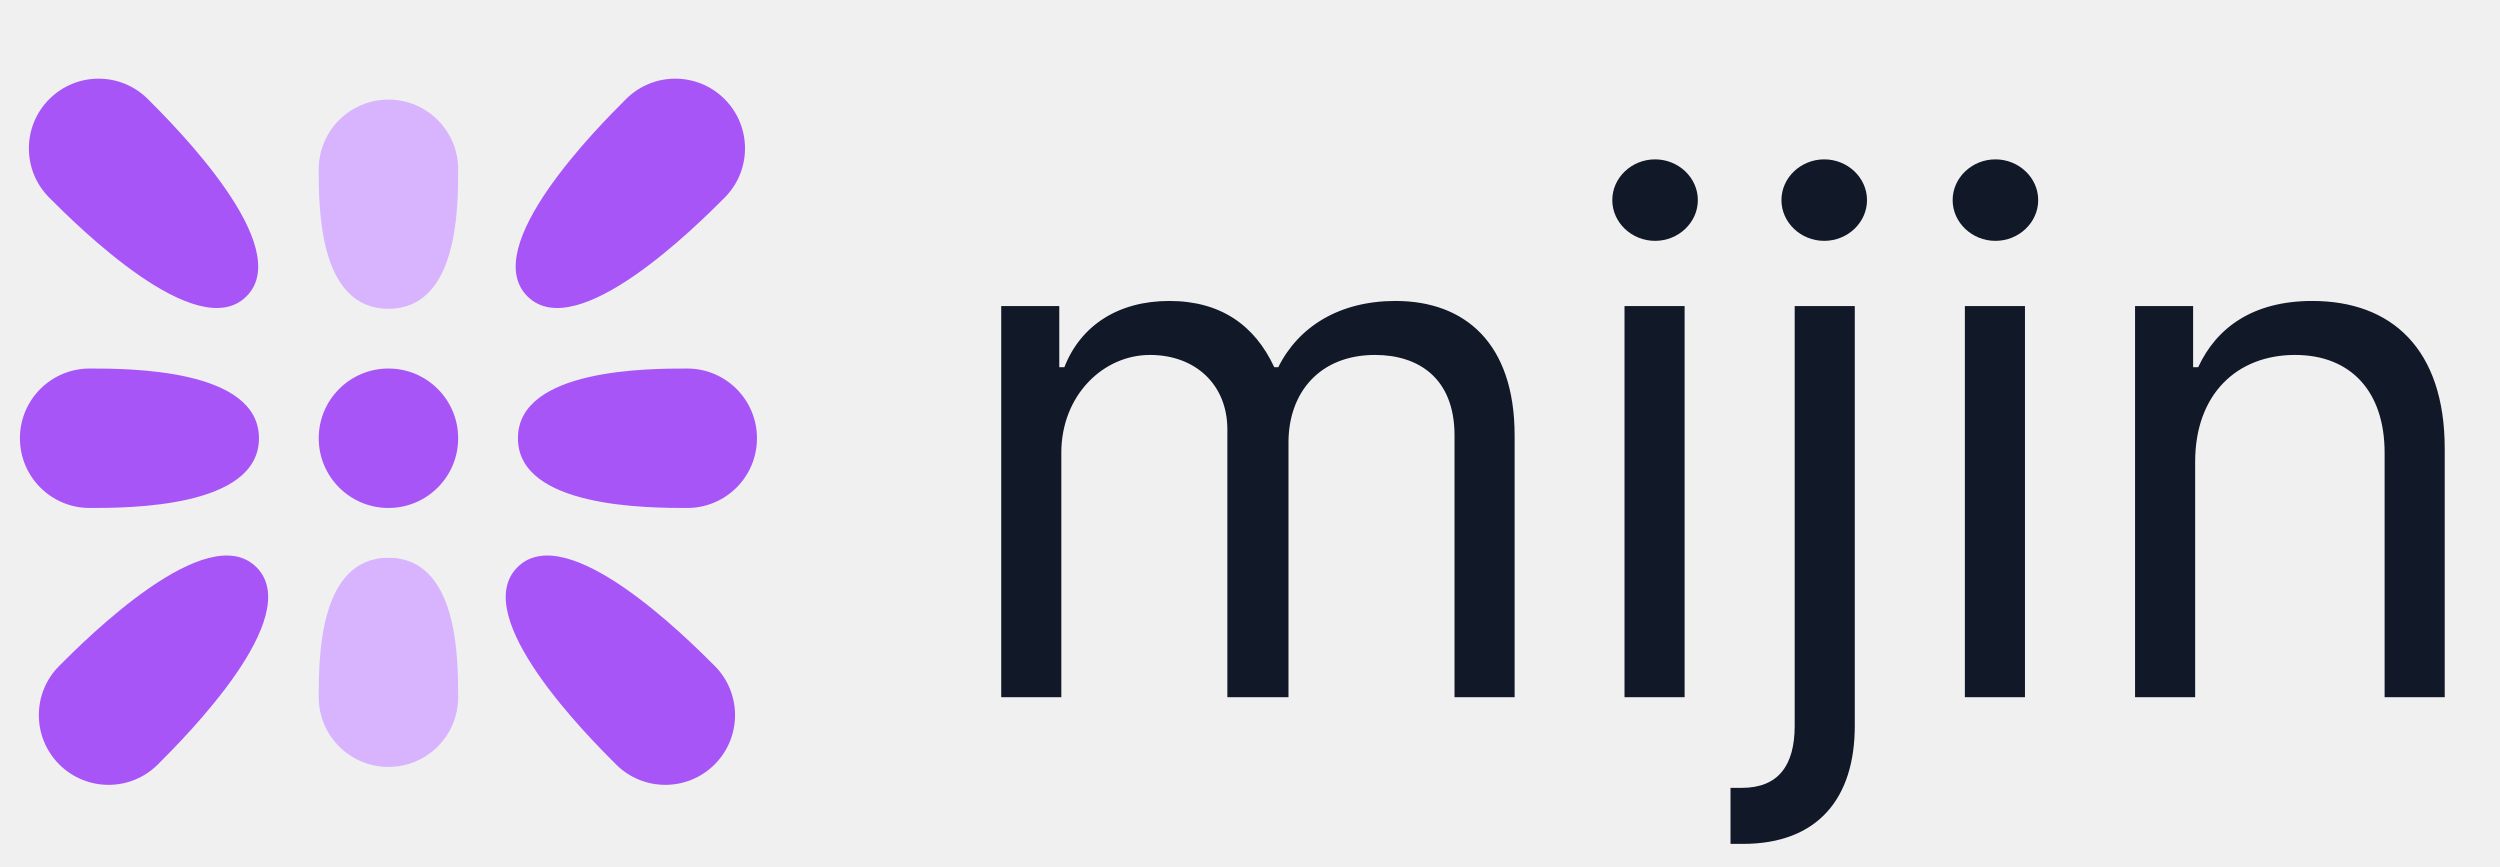
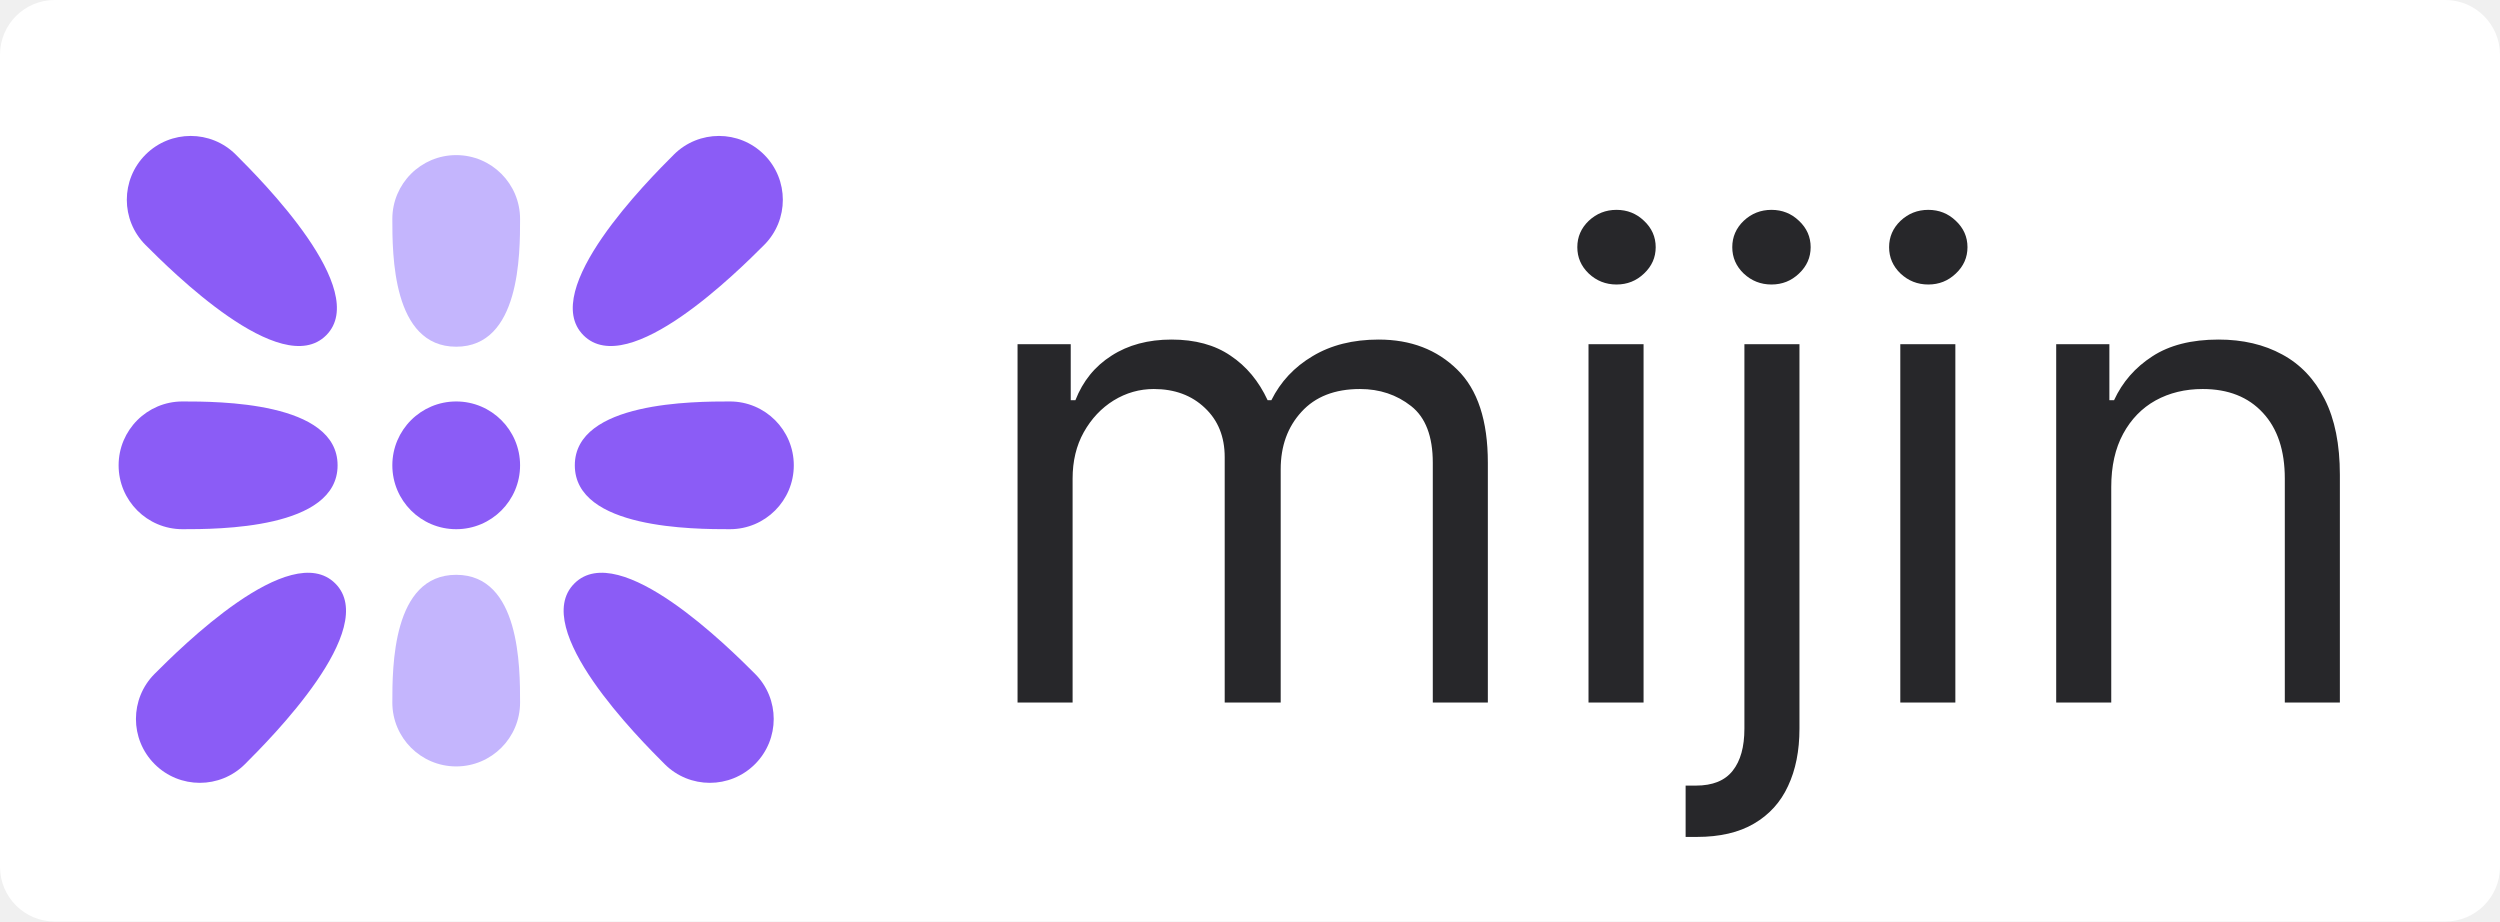
- <svg xmlns="http://www.w3.org/2000/svg" width="251" height="87" viewBox="0 0 251 87" fill="none">
+ <svg xmlns="http://www.w3.org/2000/svg" width="274" height="101" viewBox="0 0 274 101" fill="none">
+   <rect width="274" height="101" rx="6" fill="white" />
  <g clip-path="url(#clip0)">
-     <circle cx="39" cy="44" r="7" fill="#A855F7" />
-     <path d="M26 44C26 51 12.866 51 9 51C5.134 51 2 47.866 2 44C2 40.134 5.134 37 9 37C12.866 37 26 37 26 44Z" fill="#A855F7" />
-     <path d="M24.749 29.749C19.799 34.699 7.683 22.583 4.95 19.849C2.216 17.116 2.216 12.683 4.95 9.95C7.683 7.216 12.116 7.216 14.849 9.95C17.583 12.683 29.698 24.799 24.749 29.749Z" fill="#A855F7" />
-     <path d="M52.95 29.749C48 24.799 60.115 12.683 62.849 9.95C65.583 7.216 70.015 7.216 72.749 9.95C75.482 12.683 75.482 17.116 72.749 19.849C70.015 22.583 57.9 34.699 52.95 29.749Z" fill="#A855F7" />
-     <path d="M51.95 56.95C56.899 52 69.015 64.116 71.749 66.849C74.482 69.583 74.482 74.015 71.749 76.749C69.015 79.482 64.583 79.482 61.849 76.749C59.115 74.015 47 61.9 51.95 56.95Z" fill="#A855F7" />
-     <path d="M25.749 56.95C30.698 61.9 18.583 74.015 15.849 76.749C13.116 79.482 8.683 79.482 5.95 76.749C3.216 74.015 3.216 69.583 5.95 66.849C8.683 64.116 20.799 52 25.749 56.95Z" fill="#A855F7" />
-     <path d="M52 44C52 37 65.134 37 69 37C72.866 37 76 40.134 76 44C76 47.866 72.866 51 69 51C65.134 51 52 51 52 44Z" fill="#A855F7" />
-     <path d="M39 31C32 31 32 20.866 32 17C32 13.134 35.134 10 39 10C42.866 10 46 13.134 46 17C46 20.866 46 31 39 31Z" fill="#D8B4FE" />
-     <path d="M39 56C46 56 46 66.134 46 70C46 73.866 42.866 77 39 77C35.134 77 32 73.866 32 70C32 66.134 32 56 39 56Z" fill="#D8B4FE" />
+     <circle cx="50" cy="51" r="7" fill="#8B5CF6" />
+     <path d="M37 51C37 58 23.866 58 20 58C16.134 58 13 54.866 13 51C13 47.134 16.134 44 20 44C23.866 44 37 44 37 51Z" fill="#8B5CF6" />
+     <path d="M35.749 36.749C30.799 41.699 18.683 29.583 15.95 26.849C13.216 24.116 13.216 19.683 15.95 16.95C18.683 14.216 23.116 14.216 25.849 16.95C28.583 19.683 40.699 31.799 35.749 36.749Z" fill="#8B5CF6" />
+     <path d="M63.95 36.749C59 31.799 71.115 19.683 73.849 16.95C76.583 14.216 81.015 14.216 83.749 16.95C86.482 19.683 86.482 24.116 83.749 26.849C81.015 29.583 68.9 41.699 63.95 36.749Z" fill="#8B5CF6" />
+     <path d="M62.95 63.95C67.899 59 80.015 71.116 82.749 73.849C85.482 76.583 85.482 81.015 82.749 83.749C80.015 86.482 75.583 86.482 72.849 83.749C70.115 81.015 58 68.9 62.95 63.95Z" fill="#8B5CF6" />
+     <path d="M36.749 63.95C41.698 68.9 29.583 81.015 26.849 83.749C24.116 86.482 19.683 86.482 16.95 83.749C14.216 81.015 14.216 76.583 16.95 73.849C19.683 71.116 31.799 59 36.749 63.95Z" fill="#8B5CF6" />
+     <path d="M63 51C63 44 76.134 44 80 44C83.866 44 87 47.134 87 51C87 54.866 83.866 58 80 58C76.134 58 63 58 63 51Z" fill="#8B5CF6" />
+     <path d="M50 38C43 38 43 27.866 43 24C43 20.134 46.134 17 50 17C53.866 17 57 20.134 57 24C57 27.866 57 38 50 38Z" fill="#C4B5FD" />
+     <path d="M50 63C57 63 57 73.134 57 77C57 80.866 53.866 84 50 84C46.134 84 43 80.866 43 77C43 73.134 43 63 50 63Z" fill="#C4B5FD" />
  </g>
-   <path d="M100.523 70H106.557V45.455C106.557 39.702 110.75 35.636 115.455 35.636C120.031 35.636 123.227 38.628 123.227 43.102V70H129.364V44.432C129.364 39.369 132.534 35.636 138.057 35.636C142.352 35.636 146.034 37.912 146.034 43.716V70H152.068V43.716C152.068 34.486 147.108 30.216 140.102 30.216C134.477 30.216 130.361 32.798 128.341 36.864H127.932C125.989 32.67 122.562 30.216 117.398 30.216C112.284 30.216 108.5 32.67 106.864 36.864H106.352V30.727H100.523V70ZM163.101 70H169.135V30.727H163.101V70ZM166.169 24.182C168.521 24.182 170.464 22.341 170.464 20.091C170.464 17.841 168.521 16 166.169 16C163.817 16 161.874 17.841 161.874 20.091C161.874 22.341 163.817 24.182 166.169 24.182ZM180.187 30.727V72.864C180.187 76.852 178.55 79.102 174.869 79.102H173.744V84.727H174.971C182.539 84.727 186.221 80.125 186.221 72.864V30.727H180.187ZM183.153 24.182C185.505 24.182 187.448 22.341 187.448 20.091C187.448 17.841 185.505 16 183.153 16C180.8 16 178.857 17.841 178.857 20.091C178.857 22.341 180.8 24.182 183.153 24.182ZM197.273 70H203.307V30.727H197.273V70ZM200.341 24.182C202.693 24.182 204.636 22.341 204.636 20.091C204.636 17.841 202.693 16 200.341 16C197.989 16 196.045 17.841 196.045 20.091C196.045 22.341 197.989 24.182 200.341 24.182ZM220.393 46.375C220.393 39.523 224.637 35.636 230.415 35.636C236.015 35.636 239.415 39.293 239.415 45.455V70H245.45V45.045C245.45 35.023 240.106 30.216 232.154 30.216C226.222 30.216 222.54 32.875 220.7 36.864H220.188V30.727H214.359V70H220.393V46.375Z" fill="#111827" />
+   <path d="M111.523 77V37.727H117.352V43.864H117.864C118.682 41.767 120.003 40.139 121.827 38.98C123.651 37.804 125.841 37.216 128.398 37.216C130.989 37.216 133.145 37.804 134.866 38.98C136.605 40.139 137.96 41.767 138.932 43.864H139.341C140.347 41.835 141.855 40.224 143.866 39.031C145.878 37.821 148.29 37.216 151.102 37.216C154.614 37.216 157.486 38.315 159.719 40.514C161.952 42.696 163.068 46.097 163.068 50.716V77H157.034V50.716C157.034 47.818 156.241 45.747 154.656 44.503C153.071 43.258 151.205 42.636 149.057 42.636C146.295 42.636 144.156 43.472 142.639 45.142C141.122 46.795 140.364 48.892 140.364 51.432V77H134.227V50.102C134.227 47.869 133.503 46.071 132.054 44.707C130.605 43.327 128.739 42.636 126.455 42.636C124.886 42.636 123.42 43.054 122.057 43.889C120.71 44.724 119.619 45.883 118.784 47.367C117.966 48.832 117.557 50.528 117.557 52.455V77H111.523ZM174.101 77V37.727H180.135V77H174.101ZM177.169 31.182C175.993 31.182 174.979 30.781 174.126 29.98C173.291 29.179 172.874 28.216 172.874 27.091C172.874 25.966 173.291 25.003 174.126 24.202C174.979 23.401 175.993 23 177.169 23C178.345 23 179.351 23.401 180.186 24.202C181.038 25.003 181.464 25.966 181.464 27.091C181.464 28.216 181.038 29.179 180.186 29.98C179.351 30.781 178.345 31.182 177.169 31.182ZM191.187 37.727H197.221V79.864C197.221 82.284 196.803 84.381 195.968 86.153C195.15 87.926 193.906 89.298 192.235 90.27C190.582 91.242 188.494 91.727 185.971 91.727C185.766 91.727 185.562 91.727 185.357 91.727C185.153 91.727 184.948 91.727 184.744 91.727V86.102C184.948 86.102 185.136 86.102 185.306 86.102C185.477 86.102 185.664 86.102 185.869 86.102C187.71 86.102 189.056 85.557 189.908 84.466C190.761 83.392 191.187 81.858 191.187 79.864V37.727ZM194.153 31.182C192.977 31.182 191.962 30.781 191.11 29.98C190.275 29.179 189.857 28.216 189.857 27.091C189.857 25.966 190.275 25.003 191.11 24.202C191.962 23.401 192.977 23 194.153 23C195.329 23 196.335 23.401 197.17 24.202C198.022 25.003 198.448 25.966 198.448 27.091C198.448 28.216 198.022 29.179 197.17 29.98C196.335 30.781 195.329 31.182 194.153 31.182ZM208.273 77V37.727H214.307V77H208.273ZM211.341 31.182C210.165 31.182 209.151 30.781 208.298 29.98C207.463 29.179 207.045 28.216 207.045 27.091C207.045 25.966 207.463 25.003 208.298 24.202C209.151 23.401 210.165 23 211.341 23C212.517 23 213.523 23.401 214.358 24.202C215.21 25.003 215.636 25.966 215.636 27.091C215.636 28.216 215.21 29.179 214.358 29.98C213.523 30.781 212.517 31.182 211.341 31.182ZM231.393 53.375V77H225.359V37.727H231.188V43.864H231.7C232.62 41.869 234.018 40.267 235.893 39.057C237.768 37.83 240.188 37.216 243.154 37.216C245.813 37.216 248.14 37.761 250.134 38.852C252.129 39.926 253.68 41.562 254.788 43.761C255.896 45.943 256.45 48.705 256.45 52.045V77H250.415V52.455C250.415 49.369 249.614 46.966 248.012 45.244C246.41 43.506 244.211 42.636 241.415 42.636C239.489 42.636 237.768 43.054 236.251 43.889C234.751 44.724 233.566 45.943 232.697 47.545C231.827 49.148 231.393 51.091 231.393 53.375Z" fill="#27272A" />
  <defs>
    <clipPath id="clip0">
-       <rect width="77.698" height="76.698" fill="white" transform="translate(0 5)" />
+       <rect width="77.698" height="76.698" fill="white" transform="translate(11 12)" />
    </clipPath>
  </defs>
</svg>
